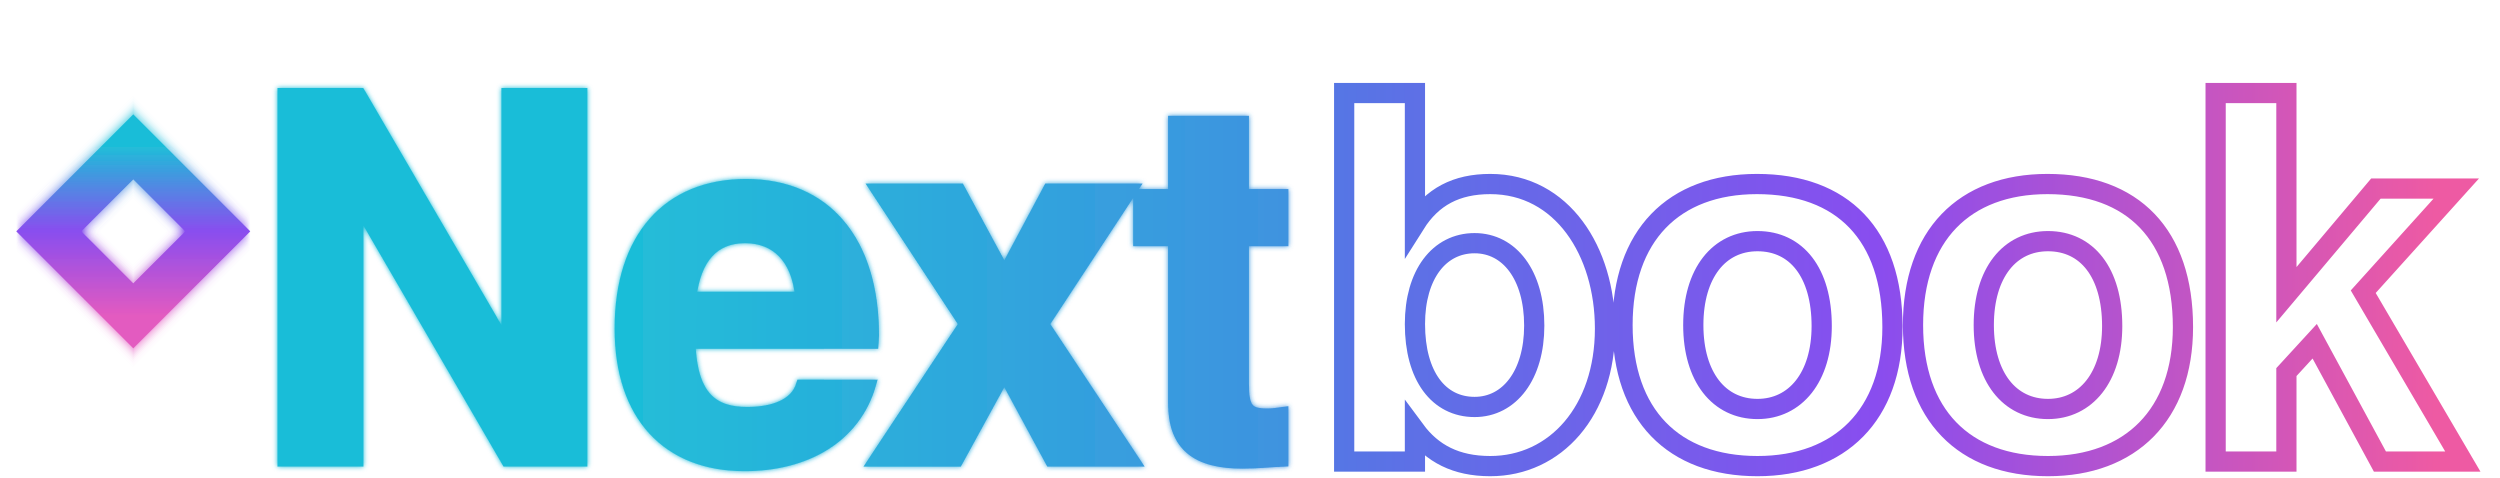
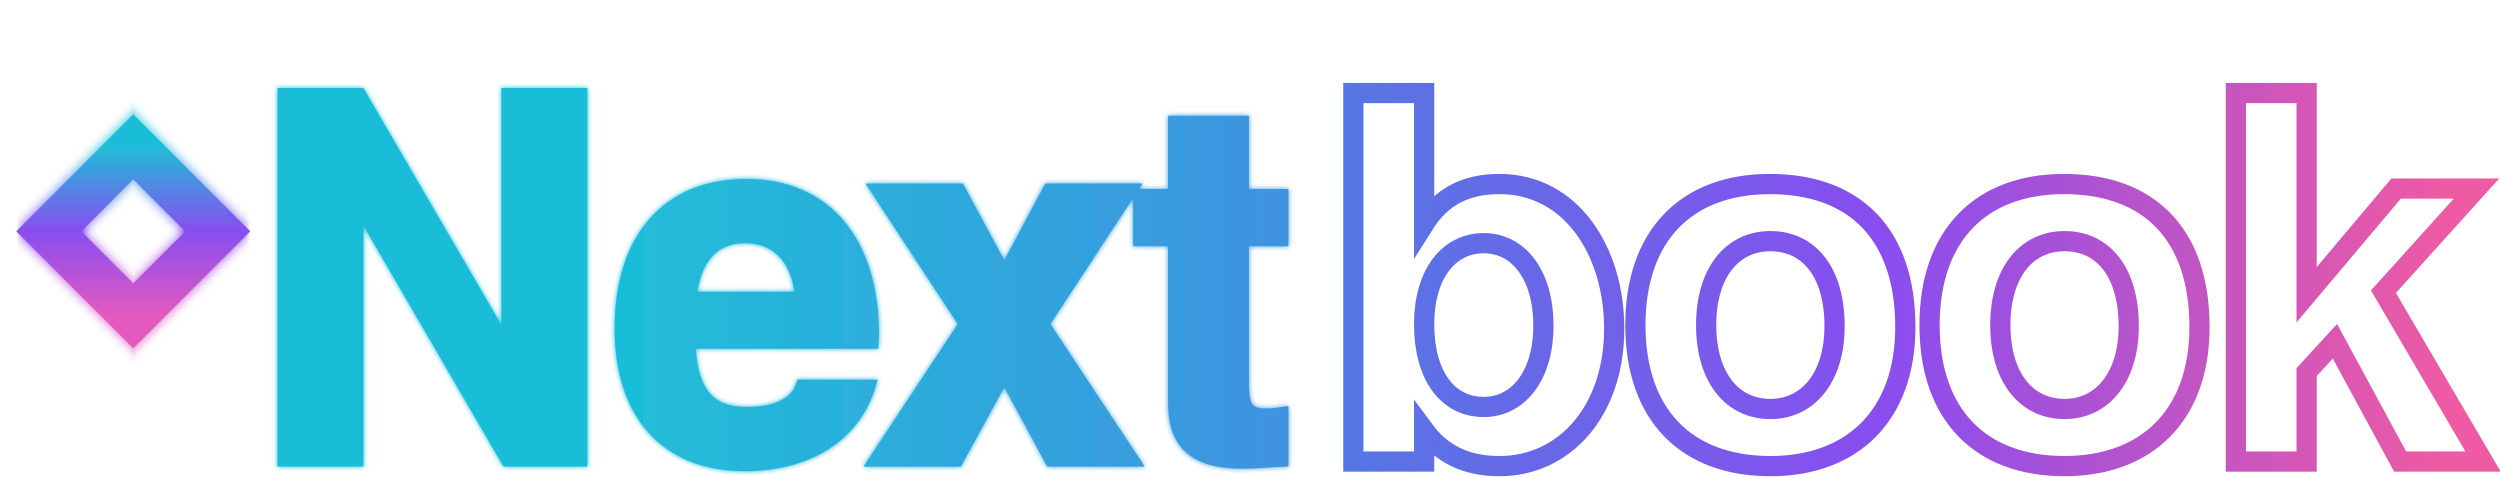
<svg xmlns="http://www.w3.org/2000/svg" viewBox="-60 -60 2720 520">
  <defs>
    <linearGradient id="outerGradient" x1="0%" y1="0%" x2="100%" y2="100%">
      <stop offset="0%" style="stop-color:#06B6D4;stop-opacity:1" />
      <stop offset="50%" style="stop-color:#7C3AED;stop-opacity:1" />
      <stop offset="100%" style="stop-color:#E048B9;stop-opacity:1" />
    </linearGradient>
    <linearGradient id="nextGradient" x1="420" y1="0" x2="1580" y2="0" gradientUnits="userSpaceOnUse">
      <stop offset="0%" style="stop-color:#06B6D4;stop-opacity:1" />
      <stop offset="100%" style="stop-color:#4169E1;stop-opacity:1" />
    </linearGradient>
    <linearGradient id="bookGradient" x1="0" y1="0" x2="1220" y2="0" gradientUnits="userSpaceOnUse">
      <stop offset="0%" style="stop-color:#4169E1;stop-opacity:1" />
      <stop offset="50%" style="stop-color:#7C3AED;stop-opacity:1" />
      <stop offset="100%" style="stop-color:#EC4899;stop-opacity:1" />
    </linearGradient>
    <linearGradient id="bgGradient" x1="0%" y1="0%" x2="100%" y2="100%">
      <stop offset="0%" style="stop-color:#18181B;stop-opacity:1" />
      <stop offset="100%" style="stop-color:#09090B;stop-opacity:1" />
    </linearGradient>
    <filter id="glow" x="-50%" y="-50%" width="200%" height="200%">
      <feGaussianBlur stdDeviation="6" result="coloredBlur" />
      <feMerge>
        <feMergeNode in="coloredBlur" />
        <feMergeNode in="SourceGraphic" />
      </feMerge>
    </filter>
    <filter id="textGlow" x="-50%" y="-50%" width="200%" height="200%">
      <feGaussianBlur stdDeviation="3" result="coloredBlur" />
      <feMerge>
        <feMergeNode in="coloredBlur" />
        <feMergeNode in="SourceGraphic" />
      </feMerge>
    </filter>
    <filter id="mirageEffect" x="-20%" y="-20%" width="140%" height="140%">
      <feTurbulence type="turbulence" baseFrequency="0.01 0.06" numOctaves="2" result="turbulence" seed="5">
        <animate attributeName="baseFrequency" values="0.01 0.06;0.015 0.08;0.01 0.06" dur="3s" repeatCount="indefinite" />
      </feTurbulence>
      <feDisplacementMap in="SourceGraphic" in2="turbulence" scale="8" xChannelSelector="R" yChannelSelector="G">
        <animate attributeName="scale" values="6;10;6" dur="2s" repeatCount="indefinite" />
      </feDisplacementMap>
    </filter>
  </defs>
  <g transform="translate(0, 135)">
    <g transform="rotate(45 85 85)">
      <rect x="0" y="0" width="130" height="130" fill="none" stroke="url(#outerGradient)" stroke-width="50" filter="url(#glow)" opacity="0.9" />
    </g>
  </g>
  <g transform="translate(210, 0)">
    <text x="0" y="245" font-family="'Helvetica Neue'" font-size="550" font-weight="700" letter-spacing="-16" filter="url(#textGlow)" opacity="0.9" dominant-baseline="middle">
      <tspan fill="url(#nextGradient)" stroke="url(#nextGradient)" stroke-width="11">Next</tspan>
    </text>
-     <g transform="translate(1160, 0)">
-       <text x="0" y="245" font-family="'Helvetica Neue'" font-size="550" font-weight="700" letter-spacing="-20" filter="url(#mirageB)" opacity="0.9" dominant-baseline="middle" fill="none" stroke="url(#bookGradient)" stroke-width="22">book</text>
+     <g transform="translate(1170, 0)">
+       <text x="0" y="245" font-family="'Helvetica Neue'" font-size="550" font-weight="700" letter-spacing="-16" filter="url(#mirageB)" opacity="0.9" dominant-baseline="middle" fill="none" stroke="url(#bookGradient)" stroke-width="22">book</text>
    </g>
  </g>
</svg>
